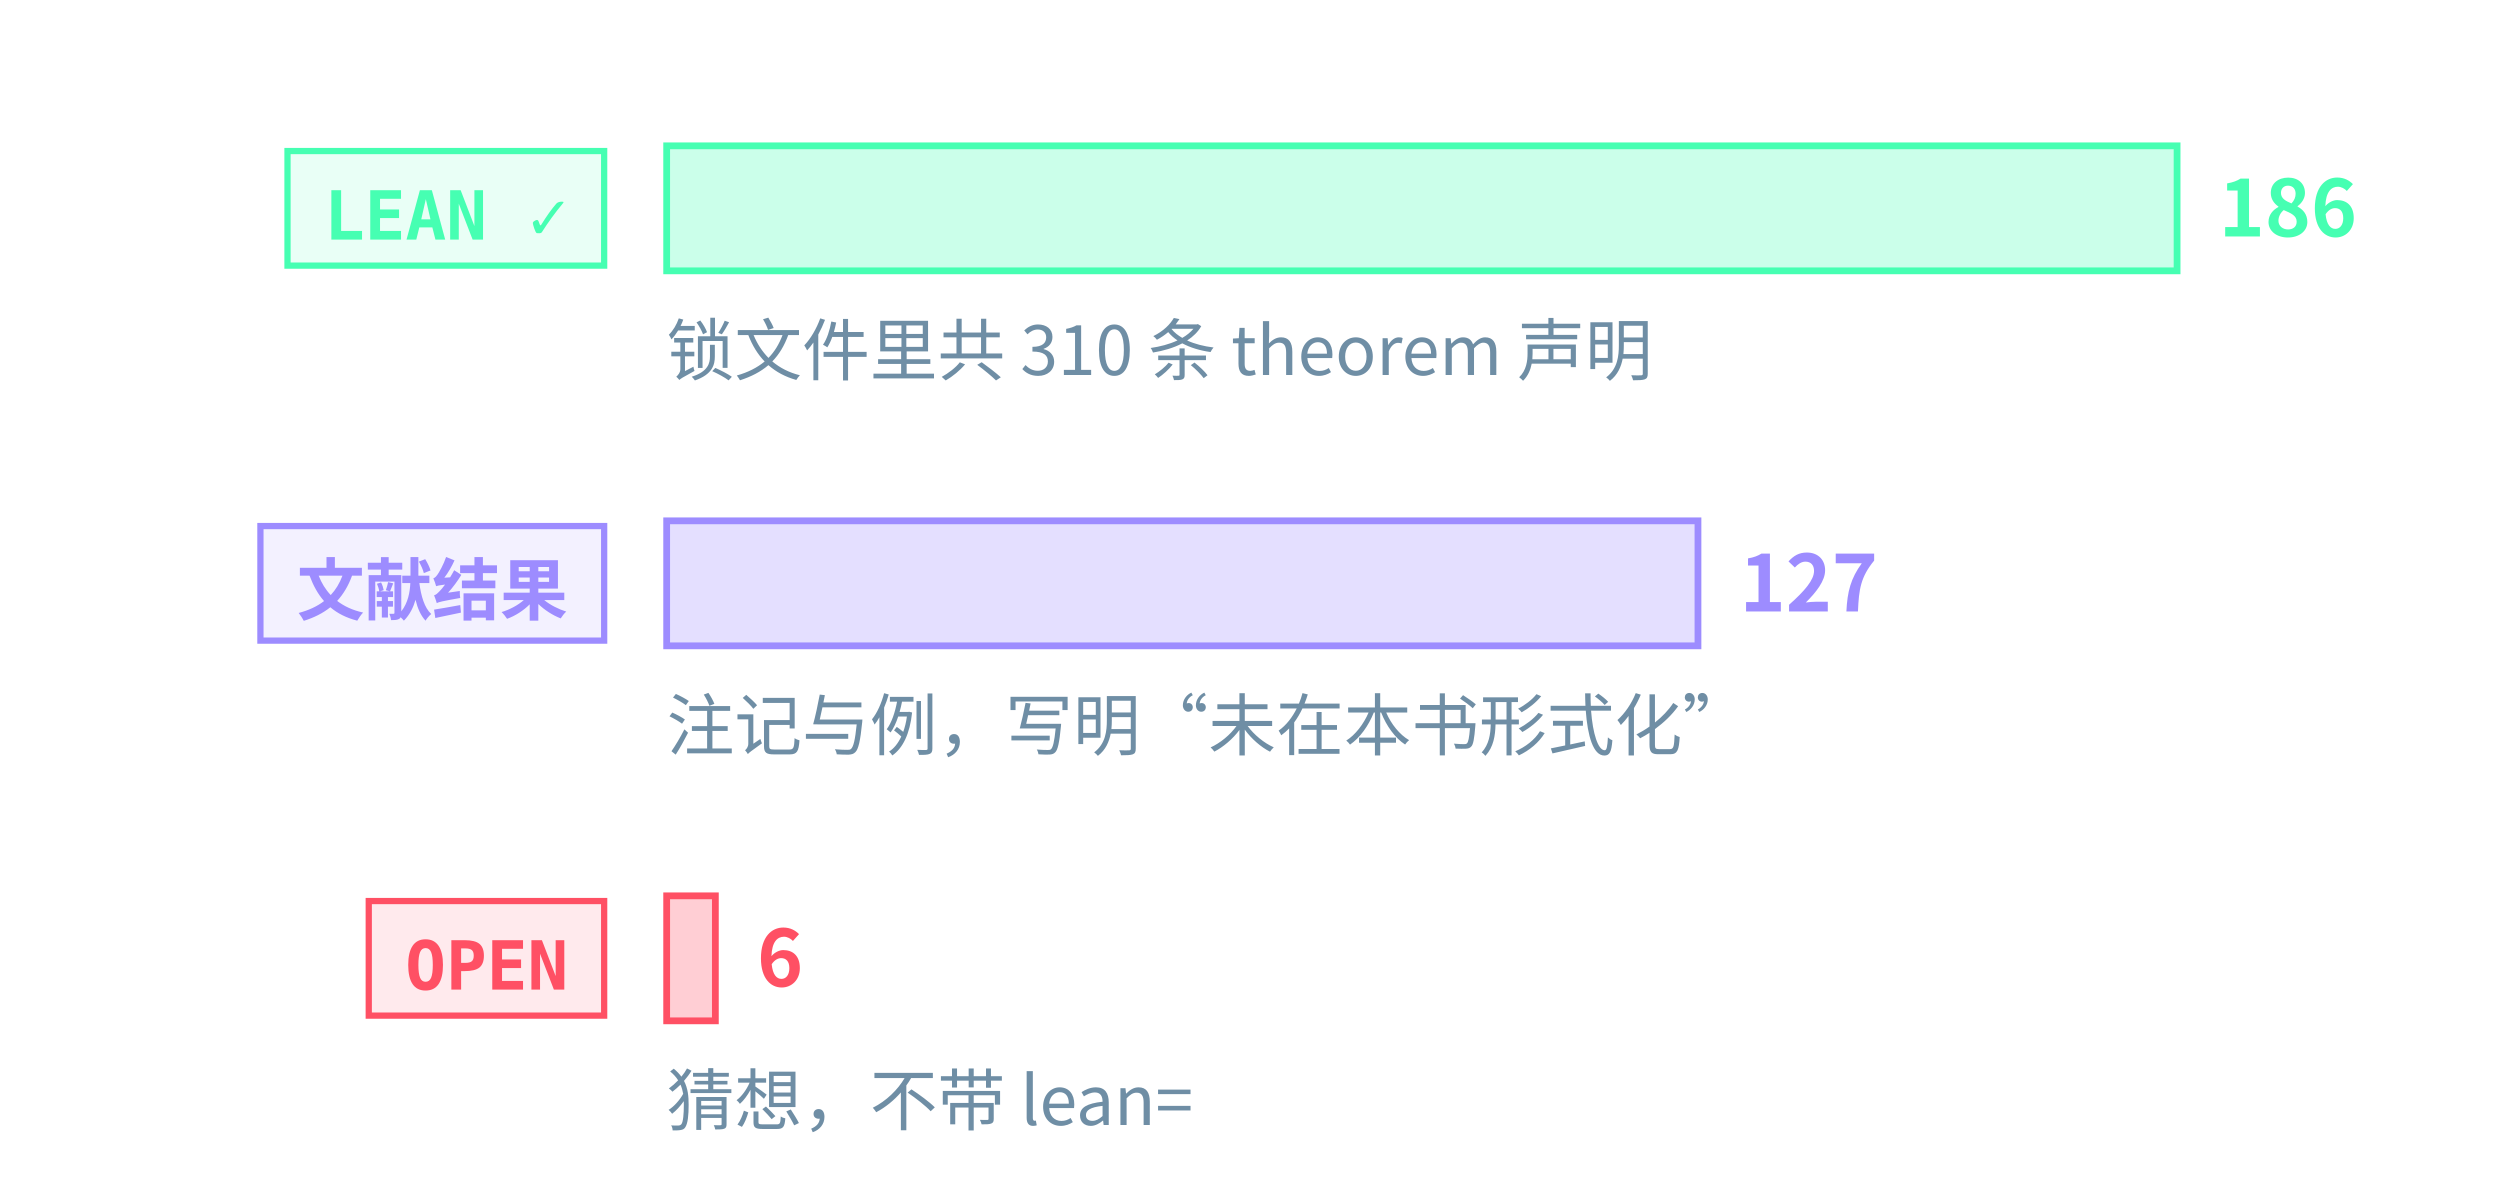
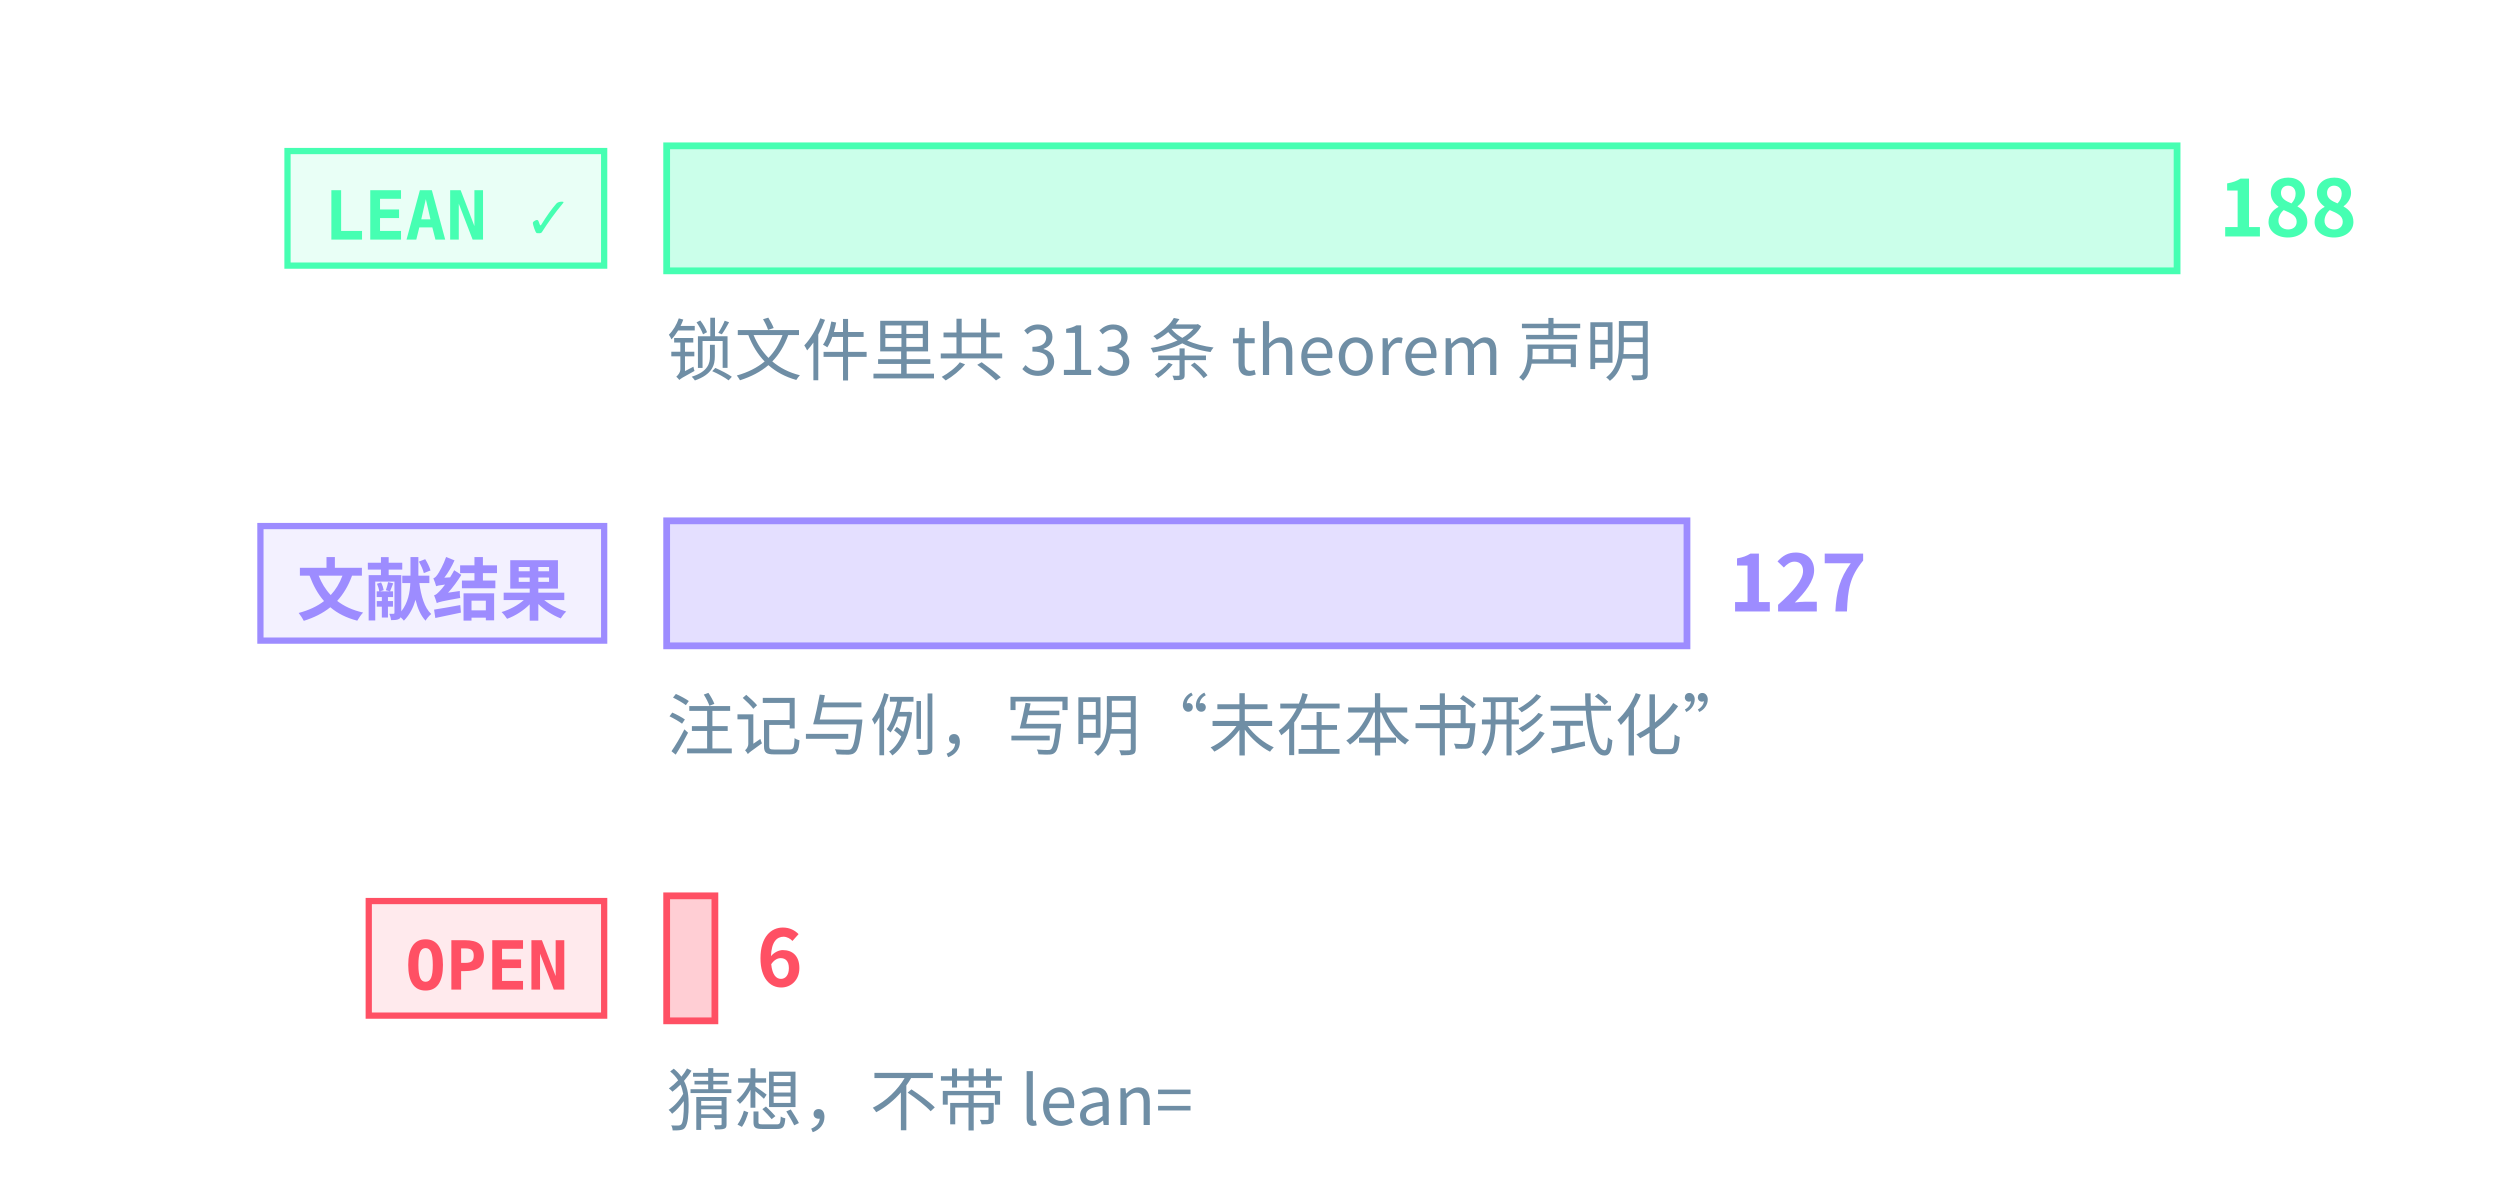
<svg xmlns="http://www.w3.org/2000/svg" class="tr-fig" data-tr-fig="prelude-three-tiers" data-lang="zh" viewBox="0 0 480 230" width="480" height="230" font-family="'Noto Sans SC', 'Noto Sans CJK SC', 'Source Sans 3', 'PingFang SC', 'Microsoft YaHei', system-ui, sans-serif" role="img" aria-label="三条横条，各配一个标签。最上面一条绿色，标签 LEAN ✓，是带 Lean 引用的定理、引理、命题与推论的条数，最长；中间一条紫色，标签“文献结果”，是标明文献结果的注记与例的条数；最下面一条红色，标签 OPEN，是开放猜想的条数，很短。每条横条末端写着条数，绿色一条下面另注锁文件里 theorem 声明的条数。">
  <style>.ts-ink{stroke:#d4efff}.tf-ink{fill:#d4efff}.ts-dim{stroke:#6f8ea5}.tf-dim{fill:#6f8ea5}.ts-faint{stroke:#34506a}.tf-faint{fill:#34506a}.ts-edge{stroke:#143049}.tf-edge{fill:#143049}.ts-hot{stroke:#1f5d7c}.tf-hot{fill:#1f5d7c}.ts-bg{stroke:#03060c}.tf-bg{fill:#03060c}.ts-panel{stroke:#07101b}.tf-panel{fill:#07101b}.ts-sheet{stroke:#050c16}.tf-sheet{fill:#050c16}.ts-cyan{stroke:#19f0ff}.tf-cyan{fill:#19f0ff}.ts-magenta{stroke:#ff2fd0}.tf-magenta{fill:#ff2fd0}.ts-amber{stroke:#ffc83d}.tf-amber{fill:#ffc83d}.ts-violet{stroke:#9d8cff}.tf-violet{fill:#9d8cff}.ts-ok{stroke:#46ffb2}.tf-ok{fill:#46ffb2}.ts-warn{stroke:#ff5064}.tf-warn{fill:#ff5064}.ts-blue{stroke:#2a7bff}.tf-blue{fill:#2a7bff}.ts-orange{stroke:#ff8a3c}.tf-orange{fill:#ff8a3c}.ts-sigma{stroke:#cfe3ff}.tf-sigma{fill:#cfe3ff}</style>
  <rect x="55.2" y="29" width="60.8" height="22" class="ts-ok tf-ok" stroke-width="1.2" fill-opacity="0.12" />
  <text class="tf-ok tr-fig-mono" x="62.2" y="46" font-size="13" font-family="'JetBrains Mono', 'DejaVu Sans Mono', ui-monospace, Menlo, Consolas, monospace" font-weight="600">LEAN ✓</text>
  <rect x="128" y="28" width="290" height="24" class="ts-ok tf-ok" stroke-width="1.3" fill-opacity="0.28" />
-   <text class="tf-ok" x="426" y="45.4" font-size="15" font-weight="600">186</text>
+   <text class="tf-ok" x="426" y="45.4" font-size="15" font-weight="600">188</text>
  <rect x="50" y="101" width="66" height="22" class="ts-violet tf-violet" stroke-width="1.2" fill-opacity="0.12" />
  <text class="tf-violet tr-fig-mono" x="57" y="118" font-size="13" font-family="'JetBrains Mono', 'DejaVu Sans Mono', ui-monospace, Menlo, Consolas, monospace" font-weight="600">文献结果</text>
-   <rect x="128" y="100" width="198.01" height="24" class="ts-violet tf-violet" stroke-width="1.3" fill-opacity="0.28" />
-   <text class="tf-violet" x="334.01" y="117.4" font-size="15" font-weight="600">127</text>
+   <rect x="128" y="100" width="195.9" height="24" class="ts-violet tf-violet" stroke-width="1.3" fill-opacity="0.28" />
+   <text class="tf-violet" x="331.9" y="117.4" font-size="15" font-weight="600">127</text>
  <rect x="70.8" y="173" width="45.2" height="22" class="ts-warn tf-warn" stroke-width="1.2" fill-opacity="0.12" />
  <text class="tf-warn tr-fig-mono" x="77.8" y="190" font-size="13" font-family="'JetBrains Mono', 'DejaVu Sans Mono', ui-monospace, Menlo, Consolas, monospace" font-weight="600">OPEN</text>
-   <rect x="128" y="172" width="9.35" height="24" class="ts-warn tf-warn" stroke-width="1.3" fill-opacity="0.28" />
-   <text class="tf-warn" x="145.35" y="189.4" font-size="15" font-weight="600">6</text>
-   <text class="tf-dim" x="128" y="72" font-size="13">锁文件里共 310 条 theorem 声明</text>
+   <rect x="128" y="172" width="9.26" height="24" class="ts-warn tf-warn" stroke-width="1.3" fill-opacity="0.28" />
+   <text class="tf-warn" x="145.26" y="189.4" font-size="15" font-weight="600">6</text>
+   <text class="tf-dim" x="128" y="72" font-size="13">锁文件里共 313 条 theorem 声明</text>
  <text class="tf-dim" x="128" y="144" font-size="13">注记与例，写明“未在本书形式化”</text>
  <text class="tf-dim" x="128" y="216" font-size="13">猜想，不带 lean=</text>
</svg>
